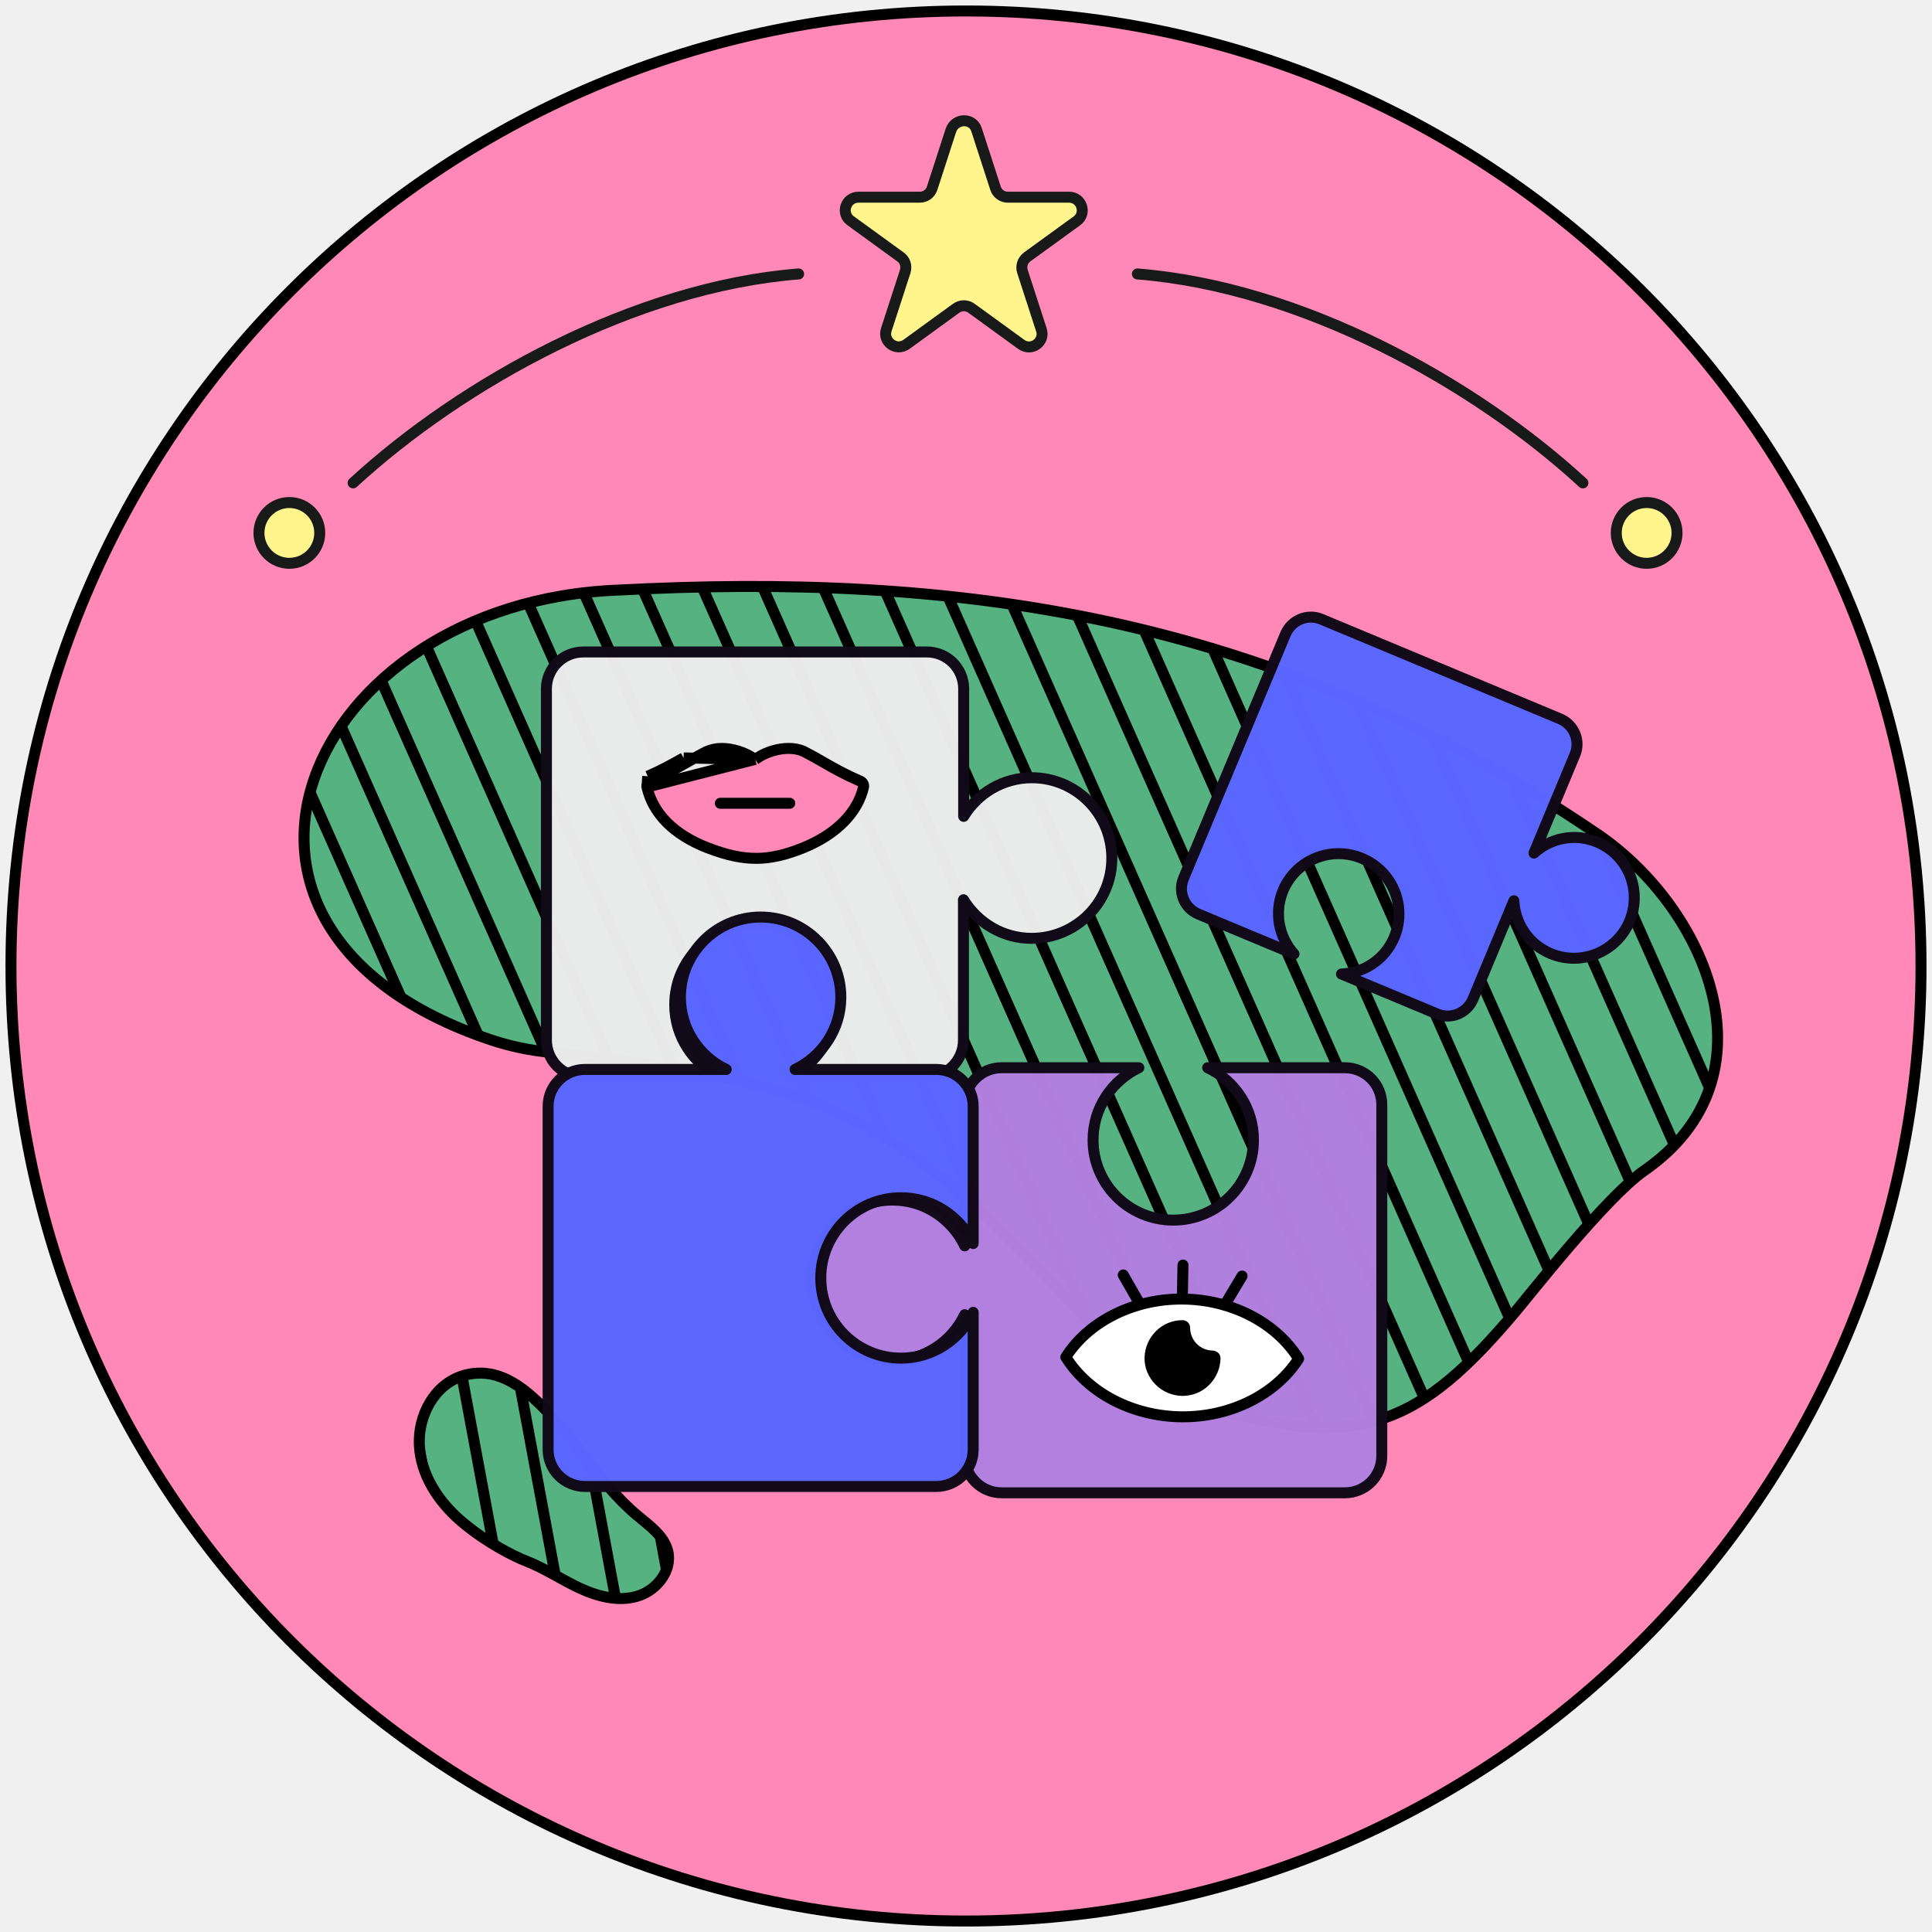
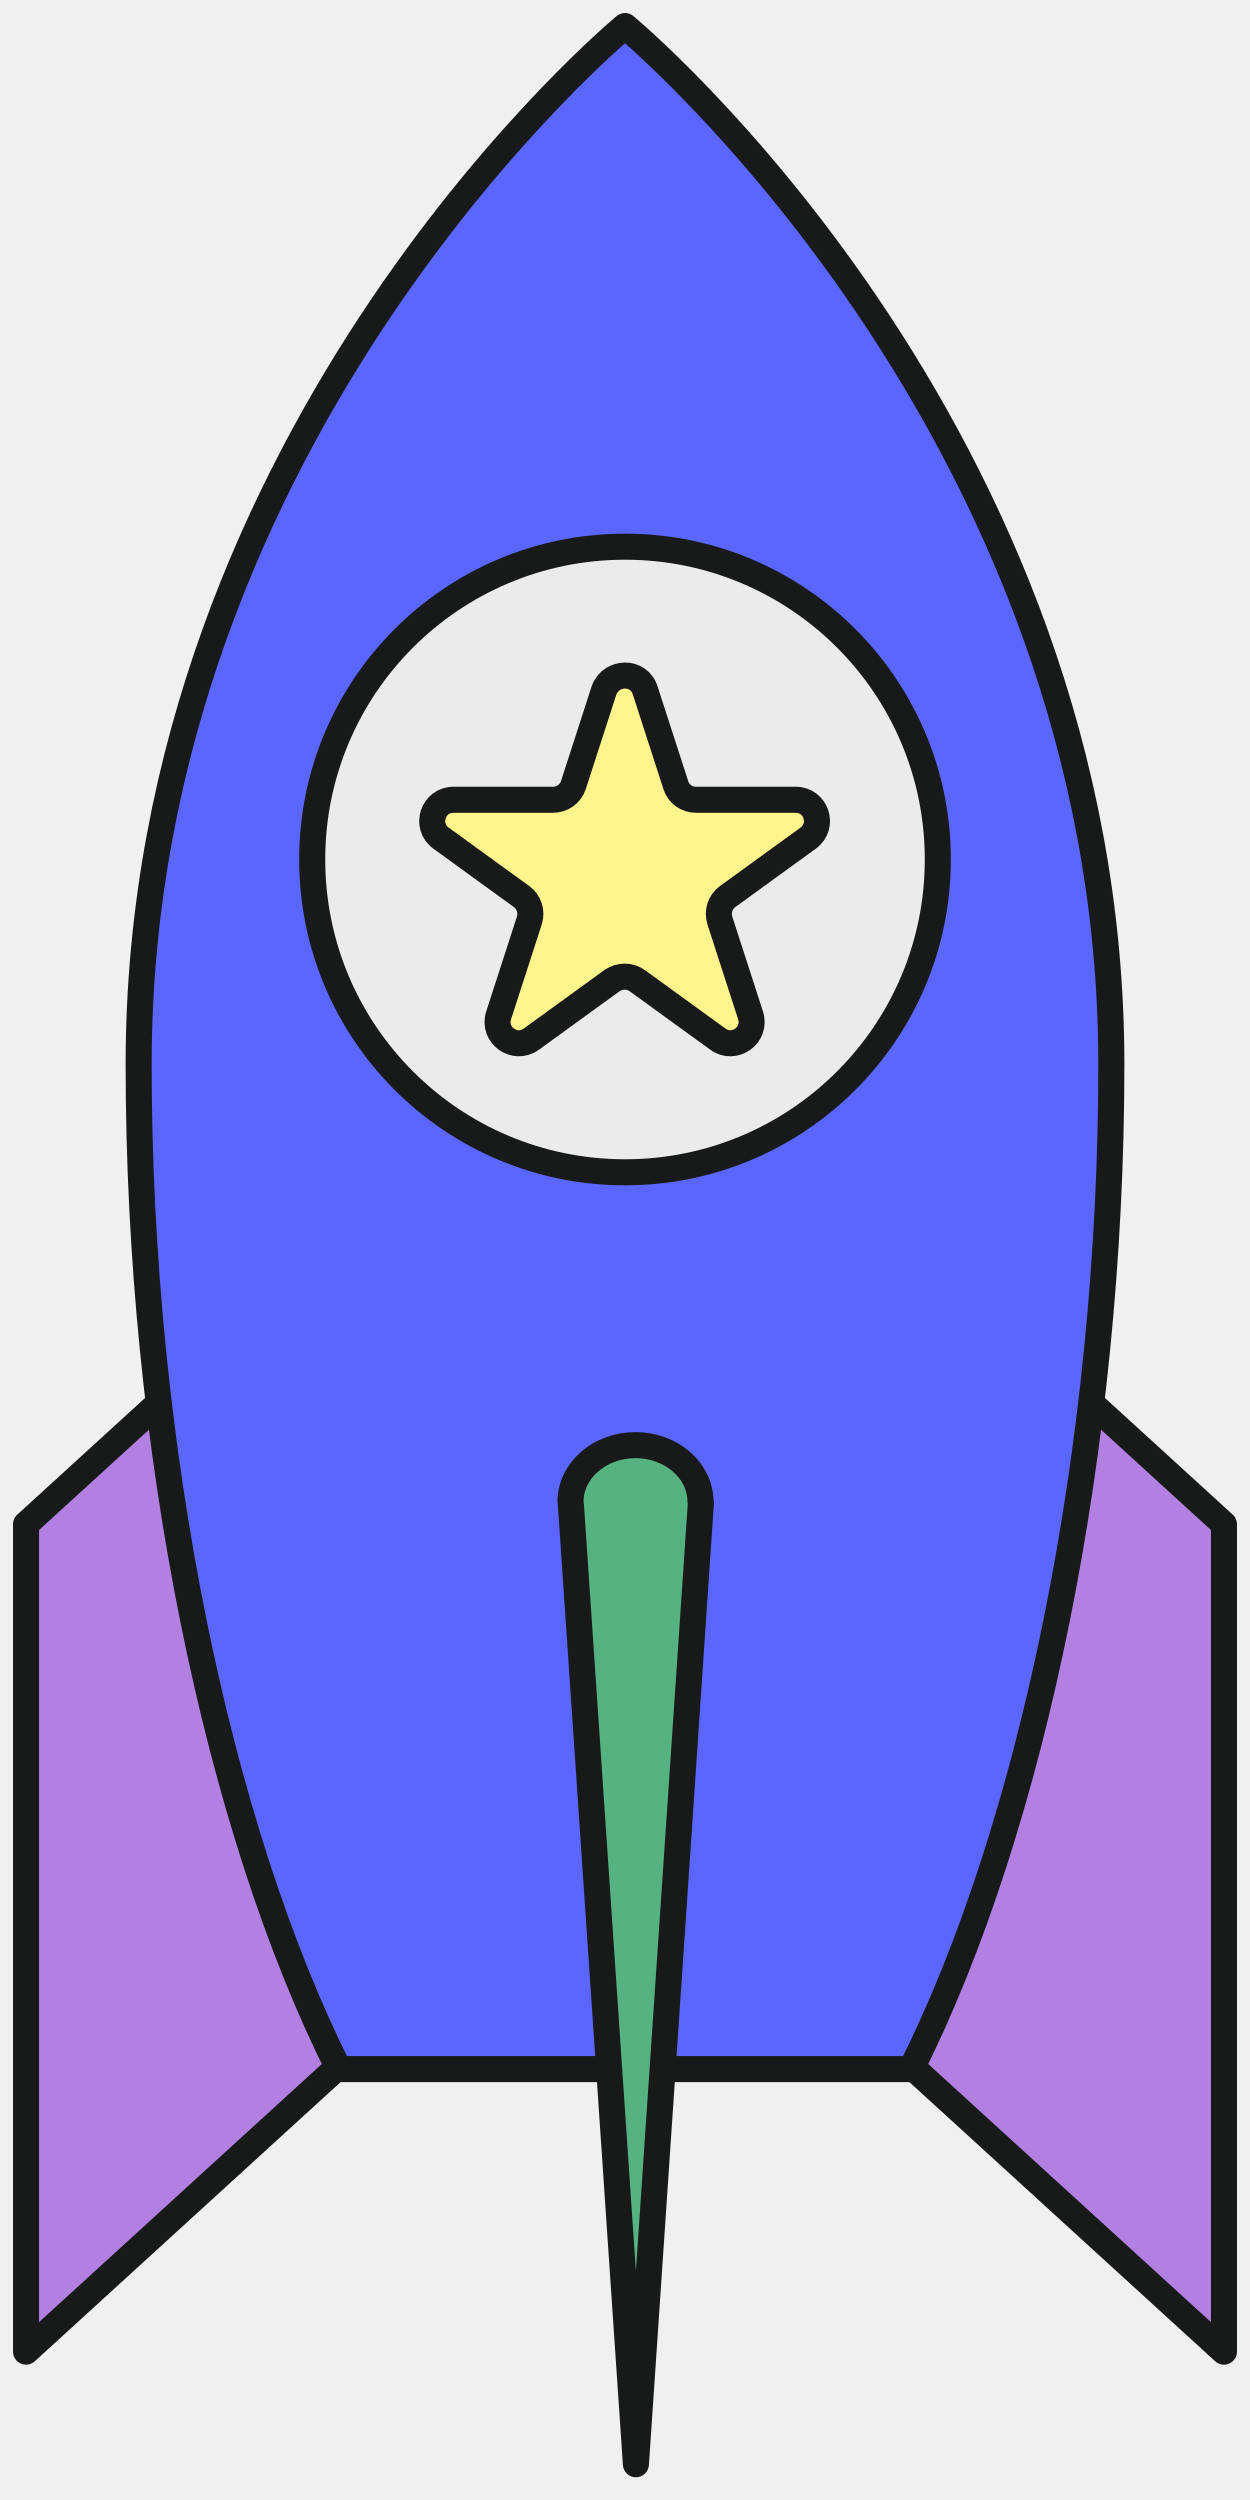
- <svg xmlns="http://www.w3.org/2000/svg" width="176" height="176" viewBox="0 0 176 176" fill="none">
-   <path d="M88 175C136.049 175 175 136.049 175 88C175 39.951 136.049 1 88 1C39.951 1 1 39.951 1 88C1 136.049 39.951 175 88 175Z" fill="#FF88B6" stroke="black" stroke-miterlimit="10" />
-   <path d="M145.545 76.003C115.647 55.642 86.519 52.181 56.257 53.758C27.859 54.892 14.843 84.693 44.721 94.729C46.451 95.306 48.278 95.691 50.104 95.864C78.348 98.728 82.482 102.612 100.612 121.916C103.477 124.953 107.034 127.357 111.071 128.472C123.972 131.99 129.375 129.799 138.046 119.493C139.411 117.878 146.314 109.053 149.774 106.65C162.137 98.094 155.389 82.694 145.545 76.003Z" fill="#56B381" />
-   <mask id="mask0_525_54686" style="mask-type:luminance" maskUnits="userSpaceOnUse" x="27" y="53" width="130" height="78">
-     <path d="M145.545 76.003C115.647 55.642 86.519 52.181 56.257 53.758C27.859 54.892 14.843 84.693 44.721 94.729C46.451 95.306 48.278 95.691 50.104 95.864C78.348 98.728 82.482 102.612 100.612 121.916C103.477 124.953 107.034 127.357 111.071 128.472C123.972 131.99 129.375 129.799 138.046 119.493C139.411 117.878 146.314 109.053 149.774 106.65C162.137 98.094 155.389 82.694 145.545 76.003Z" fill="white" />
-   </mask>
-   <g mask="url(#mask0_525_54686)">
-     <path d="M2.615 14.382L46.759 113.937" stroke="black" stroke-miterlimit="10" />
-     <path d="M8.902 16.151L53.046 115.706" stroke="black" stroke-miterlimit="10" />
-     <path d="M15.17 17.9L59.314 117.455" stroke="black" stroke-miterlimit="10" />
-     <path d="M21.457 19.669L65.601 119.224" stroke="black" stroke-miterlimit="10" />
-     <path d="M27.744 21.419L71.888 120.974" stroke="black" stroke-miterlimit="10" />
-     <path d="M34.031 23.168L78.175 122.742" stroke="black" stroke-miterlimit="10" />
-     <path d="M40.299 24.937L84.443 124.492" stroke="black" stroke-miterlimit="10" />
-     <path d="M46.586 26.687L90.73 126.261" stroke="black" stroke-miterlimit="10" />
-     <path d="M52.873 28.456L97.017 128.01" stroke="black" stroke-miterlimit="10" />
-     <path d="M59.16 30.205L103.304 129.76" stroke="black" stroke-miterlimit="10" />
-     <path d="M65.428 31.974L109.572 131.529" stroke="black" stroke-miterlimit="10" />
-     <path d="M71.715 33.724L115.859 133.279" stroke="black" stroke-miterlimit="10" />
-     <path d="M78.002 35.493L122.146 135.048" stroke="black" stroke-miterlimit="10" />
-     <path d="M84.289 37.242L128.433 136.797" stroke="black" stroke-miterlimit="10" />
-     <path d="M90.576 39.011L134.72 138.566" stroke="black" stroke-miterlimit="10" />
-     <path d="M96.844 40.761L140.988 140.316" stroke="black" stroke-miterlimit="10" />
-     <path d="M103.131 42.529L147.275 142.084" stroke="black" stroke-miterlimit="10" />
-     <path d="M109.418 44.279L153.562 143.834" stroke="black" stroke-miterlimit="10" />
-     <path d="M115.705 46.048L159.849 145.603" stroke="black" stroke-miterlimit="10" />
-     <path d="M121.973 47.798L166.117 147.353" stroke="black" stroke-miterlimit="10" />
-     <path d="M128.26 49.547L172.404 149.121" stroke="black" stroke-miterlimit="10" />
-     <path d="M134.547 51.316L178.691 150.871" stroke="black" stroke-miterlimit="10" />
-   </g>
-   <path d="M145.545 76.003C115.647 55.642 86.519 52.181 56.257 53.758C27.859 54.892 14.843 84.693 44.721 94.729C46.451 95.306 48.278 95.691 50.104 95.864C78.348 98.728 82.482 102.612 100.612 121.916C103.477 124.953 107.034 127.357 111.071 128.472C123.972 131.99 129.375 129.799 138.046 119.493C139.411 117.878 146.314 109.053 149.774 106.65C162.137 98.094 155.389 82.694 145.545 76.003Z" stroke="black" stroke-miterlimit="10" />
-   <path d="M47.913 142.2C49.605 142.853 51.143 143.892 52.777 144.661C54.431 145.43 56.315 145.93 58.064 145.41C59.814 144.891 61.256 143.084 60.833 141.315C60.487 139.892 59.16 138.989 58.045 138.047C54.354 134.97 52.104 130.471 48.528 127.299C47.413 126.299 46.125 125.434 44.644 125.165C43.645 124.992 42.587 125.107 41.664 125.511C39.222 126.568 37.915 129.491 38.242 132.144C38.549 134.797 40.222 137.124 42.299 138.816C44.356 140.508 46.759 141.757 47.913 142.2Z" fill="#56B381" />
-   <mask id="mask1_525_54686" style="mask-type:luminance" maskUnits="userSpaceOnUse" x="38" y="125" width="23" height="21">
-     <path d="M47.913 142.2C49.605 142.853 51.143 143.892 52.777 144.661C54.431 145.43 56.315 145.93 58.064 145.41C59.814 144.891 61.256 143.084 60.833 141.315C60.487 139.892 59.16 138.989 58.045 138.047C54.354 134.97 52.104 130.471 48.528 127.299C47.413 126.299 46.125 125.434 44.644 125.165C43.645 124.992 42.587 125.107 41.664 125.511C39.222 126.568 37.915 129.491 38.242 132.144C38.549 134.797 40.222 137.124 42.299 138.816C44.356 140.508 46.759 141.757 47.913 142.2Z" fill="white" />
-   </mask>
-   <g mask="url(#mask1_525_54686)">
-     <path d="M75.022 219.99L55.123 112.918" stroke="black" stroke-miterlimit="10" />
-     <path d="M69.312 216.837L49.412 109.765" stroke="black" stroke-miterlimit="10" />
-     <path d="M63.621 213.665L43.721 106.592" stroke="black" stroke-miterlimit="10" />
-     <path d="M57.91 210.512L38.011 103.439" stroke="black" stroke-miterlimit="10" />
-     <path d="M52.2 207.339L32.301 100.267" stroke="black" stroke-miterlimit="10" />
-     <path d="M46.509 204.167L26.61 97.094" stroke="black" stroke-miterlimit="10" />
-     <path d="M40.799 201.014L20.899 93.941" stroke="black" stroke-miterlimit="10" />
-   </g>
-   <path d="M47.913 142.2C49.605 142.853 51.143 143.892 52.777 144.661C54.431 145.43 56.315 145.93 58.064 145.41C59.814 144.891 61.256 143.084 60.833 141.315C60.487 139.892 59.16 138.989 58.045 138.047C54.354 134.97 52.104 130.471 48.528 127.299C47.413 126.299 46.125 125.434 44.644 125.165C43.645 124.992 42.587 125.107 41.664 125.511C39.222 126.568 37.915 129.491 38.242 132.144C38.549 134.797 40.222 137.124 42.299 138.816C44.356 140.508 46.759 141.757 47.913 142.2Z" stroke="black" stroke-miterlimit="10" />
-   <path opacity="0.988" d="M93.998 70.85C91.364 70.85 89.057 72.273 87.788 74.368V62.756C87.788 60.891 86.288 59.391 84.423 59.391H53.142C51.277 59.391 49.777 60.891 49.777 62.756V94.749C49.777 96.614 51.277 98.113 53.142 98.113H65.639C63.178 96.94 61.467 94.441 61.467 91.538C61.467 87.5 64.735 84.232 68.773 84.232C72.81 84.232 76.079 87.5 76.079 91.538C76.079 94.441 74.368 96.94 71.907 98.113H84.404C86.269 98.113 87.769 96.614 87.769 94.749V81.963C89.057 84.059 91.345 85.481 93.979 85.481C98.016 85.481 101.285 82.213 101.285 78.175C101.285 74.138 98.035 70.85 93.998 70.85Z" fill="#EBEBEB" stroke="#100917" stroke-miterlimit="10" stroke-linecap="round" stroke-linejoin="round" />
-   <path opacity="0.988" d="M145.507 76.714C143.488 75.868 141.258 76.33 139.739 77.714L143.469 68.754C144.007 67.486 143.392 66.024 142.123 65.486L120.378 56.411C119.109 55.873 117.647 56.488 117.109 57.757L107.823 80.002C107.284 81.271 107.9 82.732 109.169 83.27L117.878 86.904C116.513 85.385 116.052 83.155 116.878 81.136C118.051 78.329 121.262 77.022 124.069 78.195C126.876 79.367 128.184 82.578 127.011 85.385C126.165 87.404 124.261 88.635 122.204 88.731L130.914 92.365C132.183 92.903 133.644 92.288 134.182 91.019L137.912 82.059C138.008 84.116 139.239 86.02 141.258 86.866C144.065 88.039 147.276 86.712 148.448 83.924C149.621 81.098 148.314 77.887 145.507 76.714Z" fill="#5A66FF" stroke="#100917" stroke-miterlimit="10" stroke-linecap="round" stroke-linejoin="round" />
-   <path opacity="0.988" d="M122.512 97.267H110.015C112.476 98.44 114.187 100.94 114.187 103.843C114.187 107.881 110.918 111.149 106.881 111.149C102.843 111.149 99.575 107.881 99.575 103.843C99.575 100.94 101.286 98.44 103.747 97.267H91.25C89.385 97.267 87.885 98.767 87.885 100.632V113.495C86.712 111.034 84.213 109.322 81.31 109.322C77.272 109.322 74.004 112.591 74.004 116.629C74.004 120.666 77.272 123.935 81.31 123.935C84.213 123.935 86.712 122.224 87.885 119.763V132.625C87.885 134.49 89.385 135.99 91.25 135.99H122.512C124.377 135.99 125.877 134.49 125.877 132.625V100.632C125.877 98.767 124.377 97.267 122.512 97.267Z" fill="#B180E0" stroke="#100917" stroke-miterlimit="10" stroke-linecap="round" stroke-linejoin="round" />
-   <path opacity="0.988" d="M82.078 109.111C84.981 109.111 87.48 110.822 88.653 113.283V100.786C88.653 98.921 87.153 97.421 85.288 97.421H72.426C74.887 96.248 76.598 93.749 76.598 90.846C76.598 86.808 73.33 83.54 69.292 83.54C65.254 83.54 61.986 86.808 61.986 90.846C61.986 93.749 63.697 96.248 66.158 97.421H53.295C51.431 97.421 49.931 98.921 49.931 100.786V132.048C49.931 133.913 51.431 135.413 53.295 135.413H85.288C87.153 135.413 88.653 133.913 88.653 132.048V119.551C87.48 122.012 84.981 123.723 82.078 123.723C78.04 123.723 74.772 120.454 74.772 116.417C74.772 112.379 78.04 109.111 82.078 109.111Z" fill="#5A66FF" stroke="#100917" stroke-miterlimit="10" stroke-linecap="round" stroke-linejoin="round" />
-   <path d="M107.649 129.068C103.208 129.03 99.132 126.915 97.094 123.627C99.19 120.339 103.304 118.301 107.746 118.34C112.187 118.378 116.263 120.493 118.301 123.781C116.205 127.049 112.091 129.106 107.649 129.068Z" fill="white" stroke="black" stroke-miterlimit="10" stroke-linecap="round" stroke-linejoin="round" />
-   <path d="M110.475 123.031C109.918 123.031 109.399 122.8 109.014 122.415C108.63 122.031 108.418 121.493 108.418 120.954C108.418 120.762 108.341 120.589 108.226 120.474C108.111 120.358 107.918 120.262 107.745 120.262C106.822 120.262 105.957 120.608 105.303 121.262C104.65 121.916 104.285 122.781 104.265 123.684C104.246 124.588 104.611 125.473 105.265 126.126C105.9 126.78 106.784 127.145 107.707 127.164C108.63 127.164 109.495 126.818 110.149 126.165C110.802 125.511 111.168 124.646 111.187 123.742C111.187 123.55 111.11 123.377 110.995 123.261C110.879 123.146 110.668 123.031 110.475 123.031Z" fill="black" />
-   <path d="M107.765 115.244L107.707 118.32" stroke="black" stroke-miterlimit="10" stroke-linecap="round" stroke-linejoin="round" />
-   <path d="M102.324 116.147L103.843 118.801" stroke="black" stroke-miterlimit="10" stroke-linecap="round" stroke-linejoin="round" />
-   <path d="M113.148 116.244L111.571 118.878" stroke="black" stroke-miterlimit="10" stroke-linecap="round" stroke-linejoin="round" />
-   <path d="M68.797 69.179L68.522 69.002C67.788 68.53 66.709 68.178 65.754 68.178C65.257 68.178 64.809 68.275 64.333 68.477C63.868 68.716 63.471 68.941 63.087 69.159C62.896 69.268 62.708 69.375 62.517 69.48M68.797 69.179L62.275 69.043M68.797 69.179L69.07 68.997C69.794 68.515 70.889 68.178 71.83 68.178C72.344 68.178 72.789 68.262 73.192 68.437C73.963 68.832 74.528 69.152 75.076 69.474L75.079 69.476C76.087 70.057 76.969 70.547 78.394 71.172C78.602 71.268 78.711 71.495 78.667 71.703C78.137 73.993 76.234 75.983 73.18 77.231C71.547 77.888 70.19 78.194 68.888 78.194C67.565 78.194 66.224 77.906 64.492 77.247C61.366 76.037 59.486 74.106 58.937 71.703M68.797 69.179L58.937 71.703M62.517 69.48C62.517 69.48 62.516 69.48 62.516 69.481L62.275 69.043M62.517 69.48C62.517 69.48 62.518 69.48 62.518 69.479L62.275 69.043M62.517 69.48C62.431 69.528 62.346 69.576 62.261 69.623C61.364 70.125 60.513 70.6 59.21 71.172M62.275 69.043C62.188 69.091 62.102 69.139 62.018 69.186C61.121 69.688 60.288 70.153 59.006 70.715M59.21 71.172C59.211 71.171 59.212 71.171 59.213 71.171L59.006 70.715M59.21 71.172C59.001 71.268 58.892 71.495 58.937 71.703M59.21 71.172C59.209 71.172 59.208 71.173 59.207 71.173L59.006 70.715M59.006 70.715L58.937 71.703" fill="#FF88B6" stroke="black" />
-   <path d="M65.62 73.176H71.945" stroke="black" stroke-miterlimit="10" stroke-linecap="round" />
-   <path d="M32.166 43.991C42.087 34.858 57.853 26.129 72.753 24.956" stroke="#181919" stroke-miterlimit="10" stroke-linecap="round" stroke-linejoin="round" />
-   <path d="M26.36 51.316C27.889 51.316 29.128 50.076 29.128 48.547C29.128 47.018 27.889 45.779 26.36 45.779C24.831 45.779 23.591 47.018 23.591 48.547C23.591 50.076 24.831 51.316 26.36 51.316Z" fill="#FFF58C" stroke="#181919" stroke-miterlimit="10" stroke-linecap="round" stroke-linejoin="round" />
-   <path d="M144.199 43.991C134.279 34.858 118.513 26.129 103.612 24.956" stroke="#181919" stroke-miterlimit="10" stroke-linecap="round" stroke-linejoin="round" />
-   <path d="M150.006 51.316C151.535 51.316 152.774 50.076 152.774 48.547C152.774 47.018 151.535 45.779 150.006 45.779C148.477 45.779 147.237 47.018 147.237 48.547C147.237 50.076 148.477 51.316 150.006 51.316Z" fill="#FFF58C" stroke="#181919" stroke-miterlimit="10" stroke-linecap="round" stroke-linejoin="round" />
-   <path d="M88.962 11.821L90.687 17.14C90.841 17.639 91.301 17.965 91.819 17.965H97.397C98.548 17.965 99.027 19.444 98.107 20.116L93.582 23.399C93.16 23.707 92.988 24.244 93.141 24.724L94.867 30.043C95.231 31.138 93.966 32.059 93.026 31.368L88.502 28.084C88.08 27.777 87.524 27.777 87.102 28.084L82.578 31.368C81.638 32.04 80.392 31.138 80.737 30.043L82.463 24.724C82.616 24.225 82.443 23.687 82.022 23.399L77.497 20.116C76.558 19.444 77.037 17.965 78.206 17.965H83.785C84.303 17.965 84.763 17.639 84.917 17.14L86.642 11.821C87.064 10.726 88.617 10.726 88.962 11.821Z" fill="#FFF58C" stroke="#181919" stroke-miterlimit="10" stroke-linecap="round" stroke-linejoin="round" />
+ <svg xmlns="http://www.w3.org/2000/svg" width="48" height="96" viewBox="0 0 48 96" fill="none">
+   <path d="M1 90.303V58.531L14.174 46.504V78.276L1 90.303Z" fill="#B180E0" stroke="#181919" stroke-miterlimit="10" stroke-linecap="round" stroke-linejoin="round" />
+   <path d="M47 90.303V58.531L33.826 46.504V78.276L47 90.303Z" fill="#B180E0" stroke="#181919" stroke-miterlimit="10" stroke-linecap="round" stroke-linejoin="round" />
+   <path d="M42.676 40.878C42.676 16.452 24 1 24 1C24 1 5.324 16.452 5.324 40.878C5.324 55.571 8.346 70.155 13.011 79.454H34.989C39.654 70.155 42.676 55.571 42.676 40.878Z" fill="#5A66FF" stroke="#181919" stroke-miterlimit="10" stroke-linecap="round" stroke-linejoin="round" />
+   <path d="M24 45.016C30.634 45.016 36.012 39.639 36.012 33.005C36.012 26.371 30.634 20.993 24 20.993C17.366 20.993 11.989 26.371 11.989 33.005C11.989 39.639 17.366 45.016 24 45.016Z" fill="#EBEBEB" stroke="#181919" stroke-miterlimit="10" stroke-linecap="round" stroke-linejoin="round" />
+   <path d="M26.898 57.663C26.898 56.47 25.782 55.493 24.403 55.493C23.024 55.493 21.908 56.47 21.908 57.663C21.908 57.71 21.923 57.741 21.923 57.787L24.419 94.627L26.914 57.71C26.898 57.679 26.898 57.663 26.898 57.663Z" fill="#56B381" stroke="#181919" stroke-miterlimit="10" stroke-linecap="round" stroke-linejoin="round" />
+   <path d="M24.775 26.511L25.953 30.153C26.061 30.494 26.371 30.711 26.728 30.711H30.556C31.346 30.711 31.672 31.718 31.036 32.183L27.937 34.431C27.658 34.632 27.534 35.004 27.642 35.345L28.82 38.987C29.068 39.747 28.2 40.367 27.565 39.902L24.465 37.654C24.186 37.453 23.799 37.453 23.504 37.654L20.404 39.902C19.769 40.367 18.901 39.747 19.149 38.987L20.327 35.345C20.435 35.004 20.311 34.632 20.032 34.431L16.933 32.183C16.297 31.718 16.623 30.711 17.413 30.711H21.241C21.598 30.711 21.908 30.479 22.016 30.153L23.194 26.511C23.473 25.751 24.542 25.751 24.775 26.511Z" fill="#FFF58C" stroke="#181919" stroke-miterlimit="10" stroke-linecap="round" stroke-linejoin="round" />
</svg>
